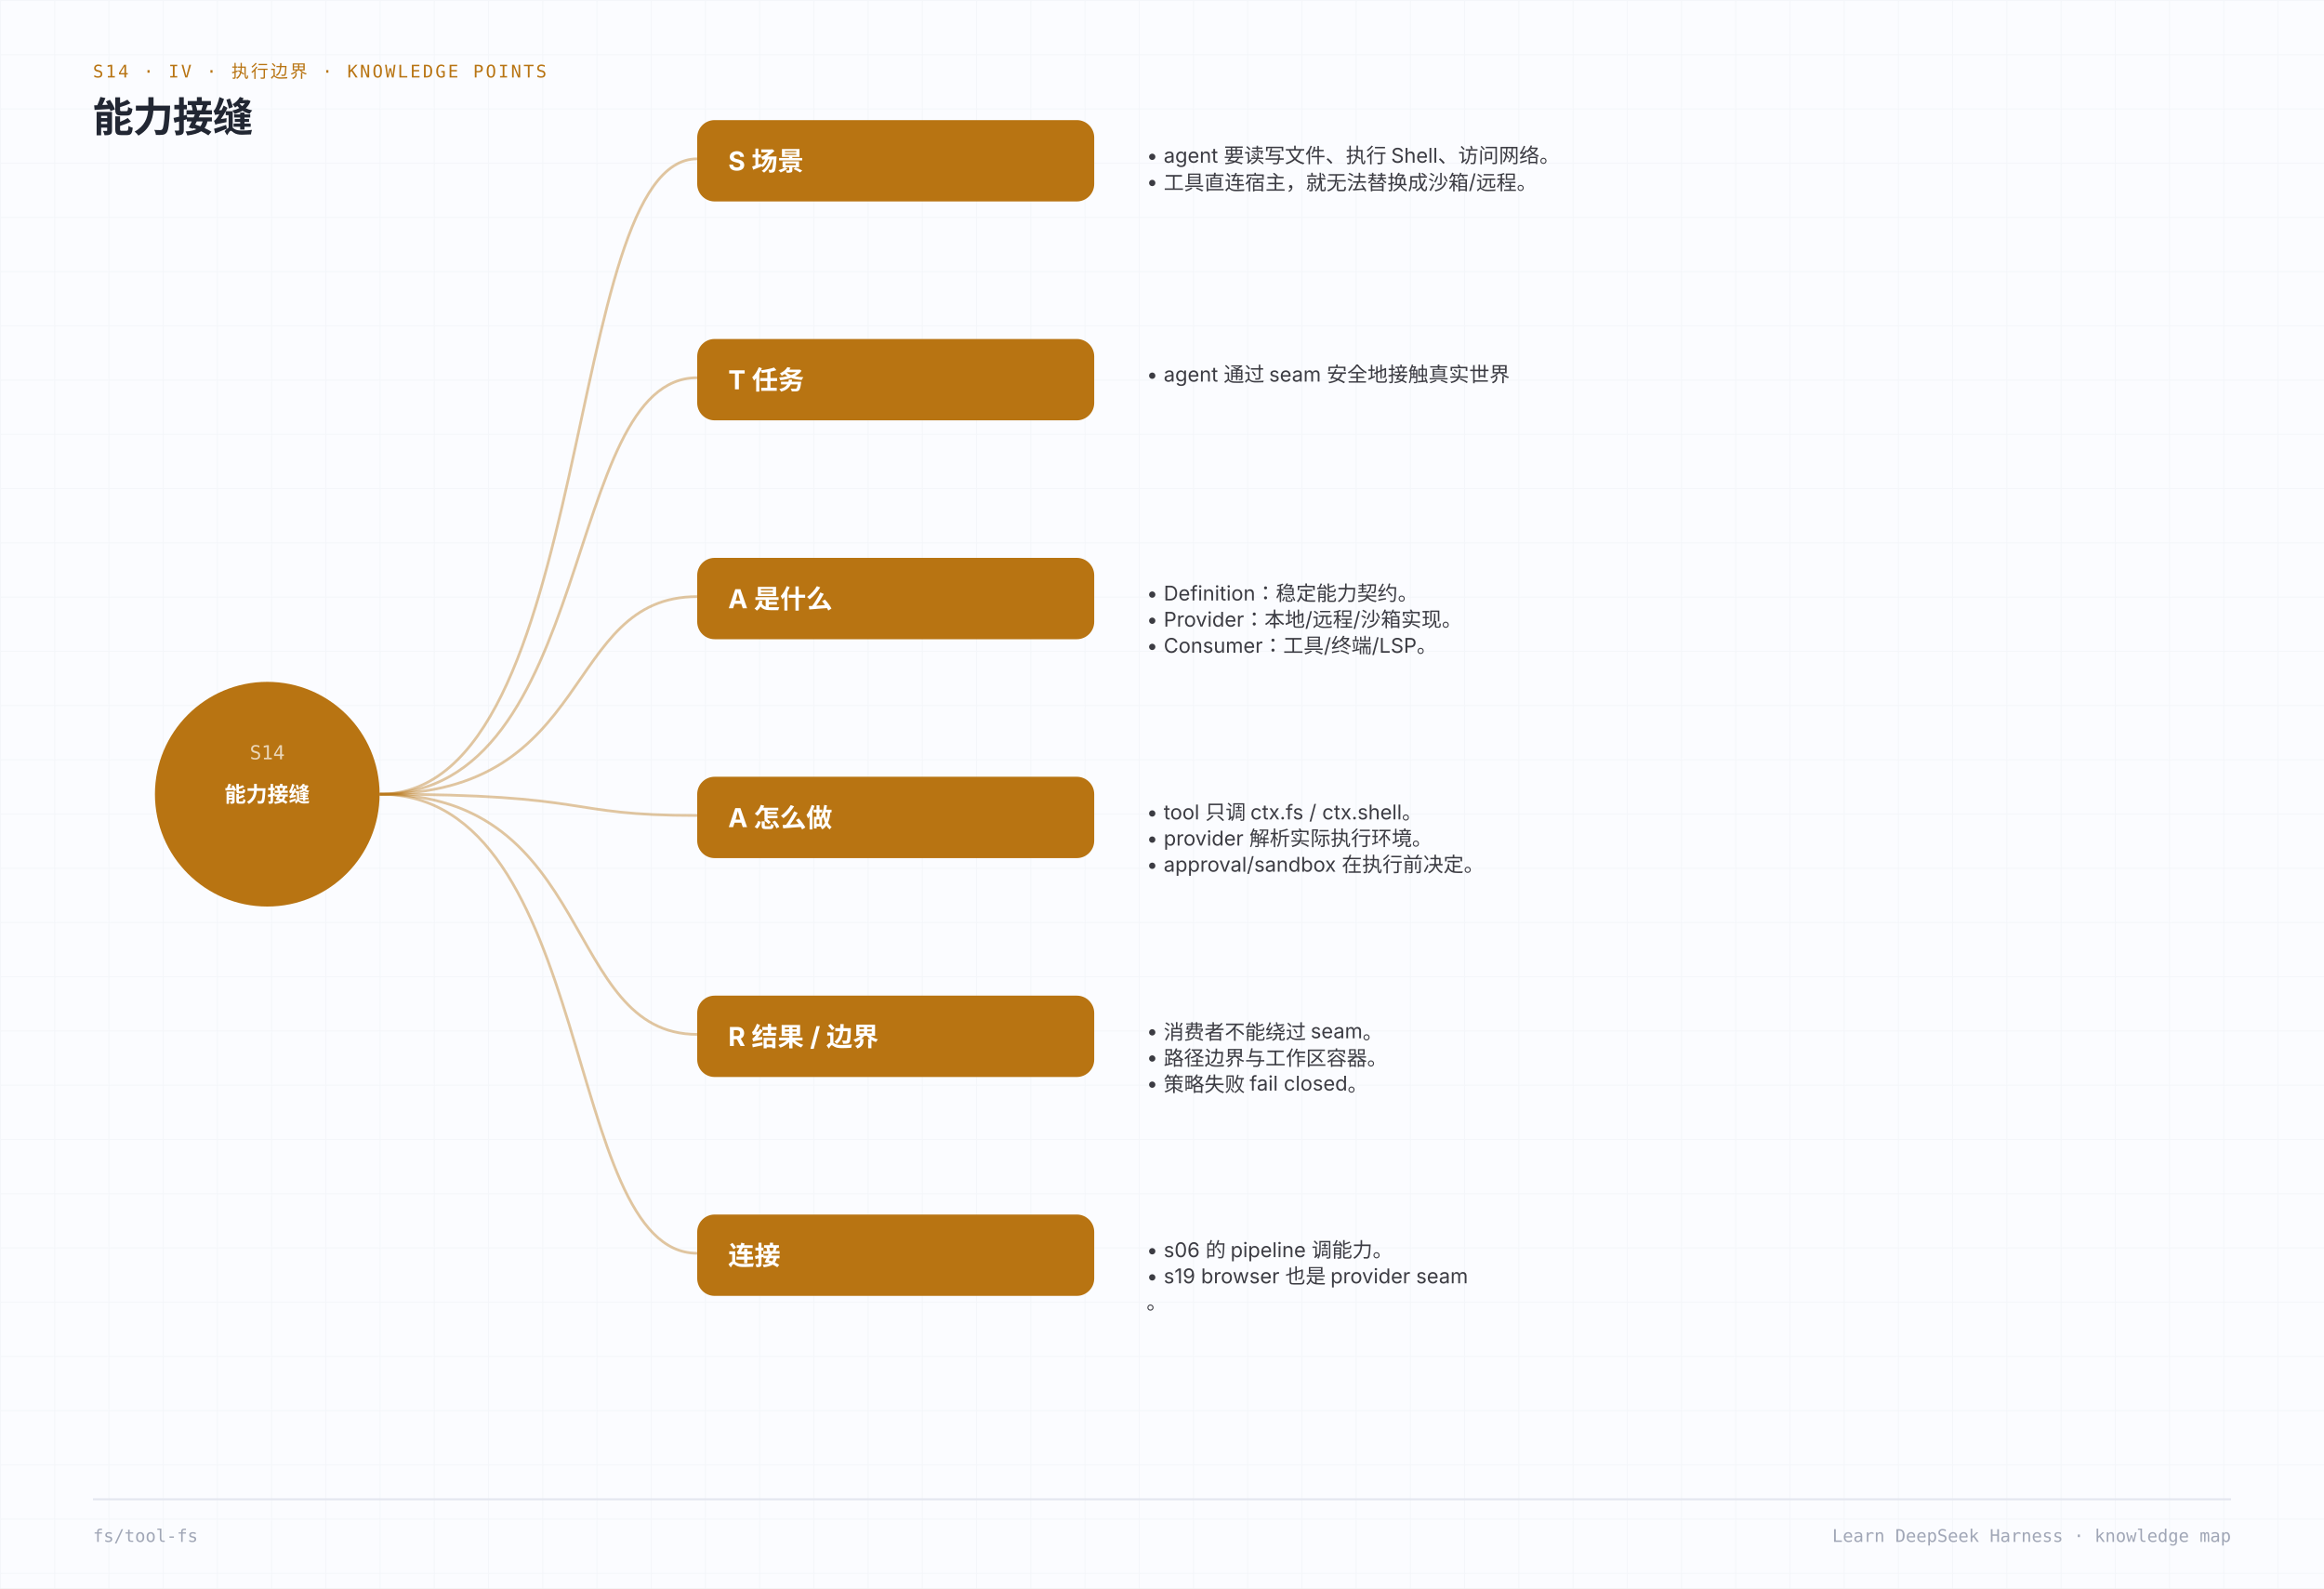
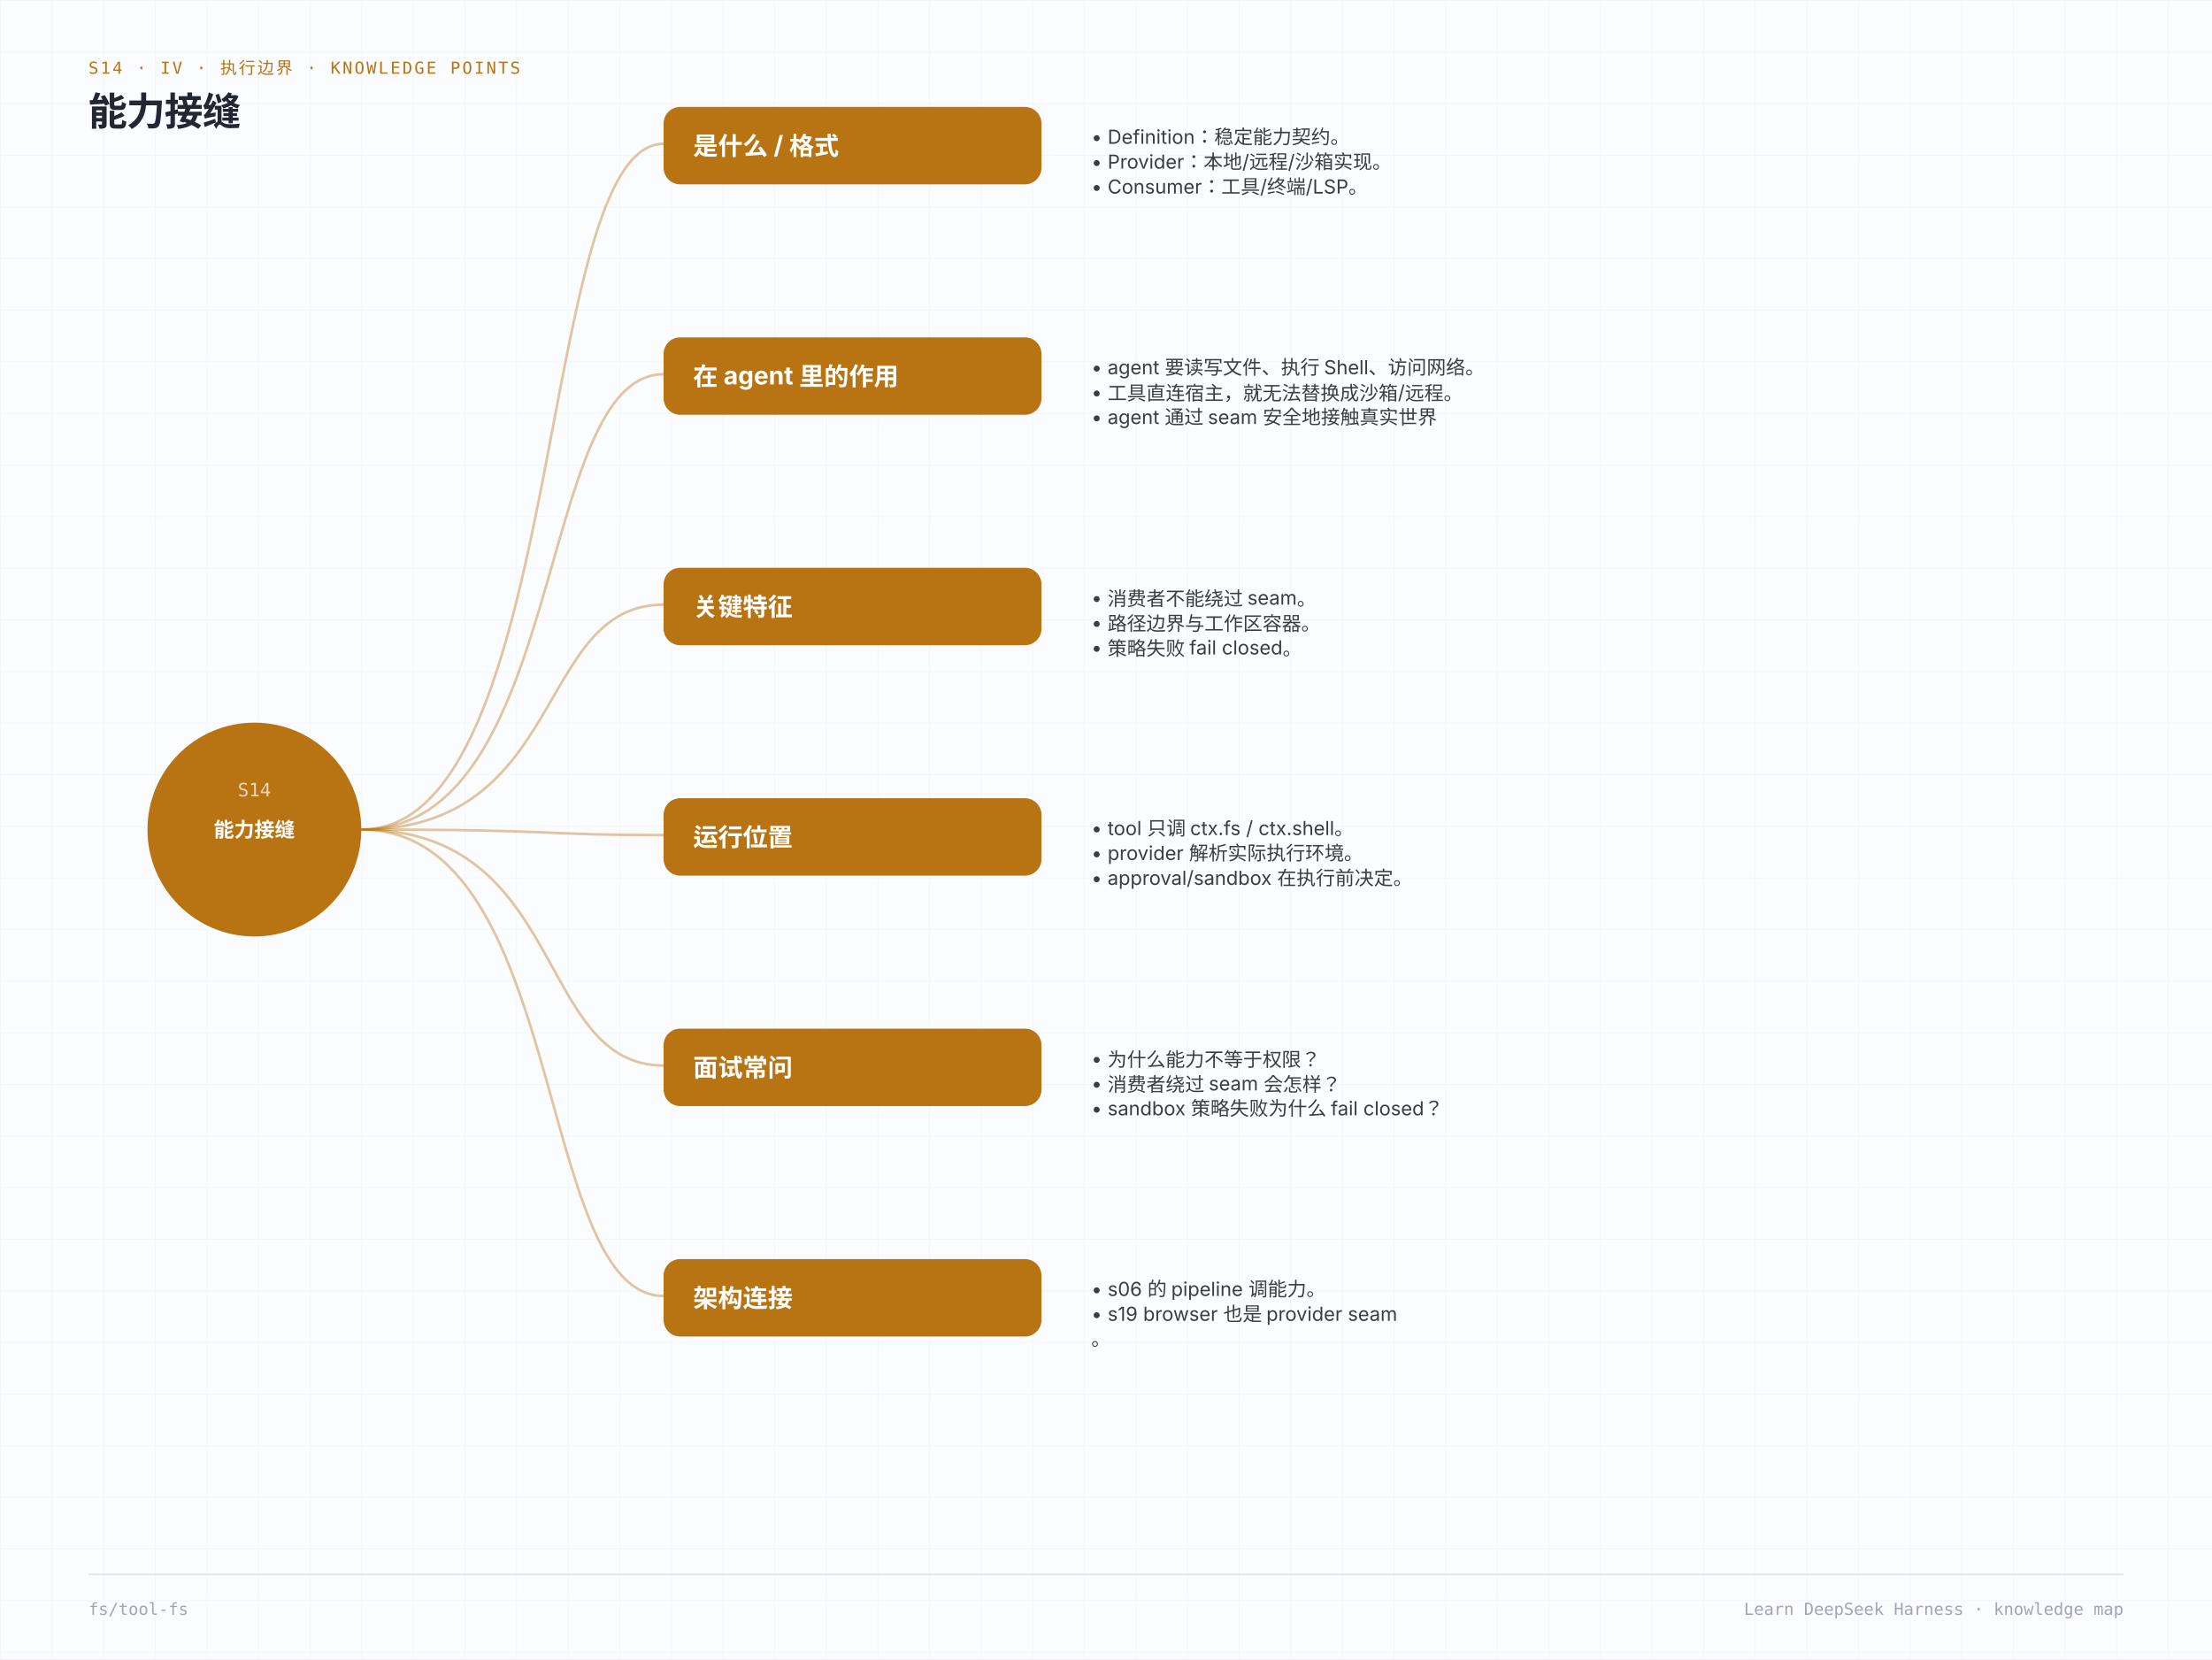
- <svg xmlns="http://www.w3.org/2000/svg" width="1200" height="820" viewBox="0 0 1200 820" role="img" aria-labelledby="title">
+ <svg xmlns="http://www.w3.org/2000/svg" width="1200" height="900" viewBox="0 0 1200 900" role="img" aria-labelledby="title">
  <defs>
    <pattern id="g" width="28" height="28" patternUnits="userSpaceOnUse">
      <path d="M28 0H0V28" fill="none" stroke="#303a63" stroke-opacity=".035" />
    </pattern>
  </defs>
-   <rect width="1200" height="820" fill="#fbfcff" />
-   <rect width="1200" height="820" fill="url(#g)" />
+   <rect width="1200" height="900" fill="#fbfcff" />
+   <rect width="1200" height="900" fill="url(#g)" />
  <text x="48" y="40" font-size="9" letter-spacing=".12em" fill="#b87412" font-family="SFMono-Regular,Consolas,monospace">S14 · IV · 执行边界 · KNOWLEDGE POINTS</text>
  <text x="48" y="68" font-size="21" font-weight="750" fill="#222733" letter-spacing="-.02em" font-family="-apple-system,BlinkMacSystemFont,'Segoe UI','Noto Sans SC',sans-serif">能力接缝</text>
-   <circle cx="138" cy="410" r="58" fill="#b87412" />
-   <text x="138" y="392" text-anchor="middle" font-size="10" fill="rgba(255,255,255,.7)" font-family="SFMono-Regular,Consolas,monospace">S14</text>
-   <text x="138" y="414" font-size="11" font-weight="700" fill="#fff" text-anchor="middle" font-family="-apple-system,BlinkMacSystemFont,'Segoe UI','Noto Sans SC',sans-serif">能力接缝</text>
-   <path d="M196 410 C308 410 290 82 360 82" fill="none" stroke="#b87412" stroke-opacity=".4" stroke-width="1.4" />
-   <rect x="360" y="62" width="205" height="42" rx="9" fill="#b87412" />
-   <text x="376" y="88" font-size="13.5" font-weight="700" fill="#fff" font-family="-apple-system,BlinkMacSystemFont,'Segoe UI','Noto Sans SC',sans-serif">S 场景</text>
-   <text x="592" y="84" font-size="10.5" font-weight="400" fill="#3c3c43" text-anchor="start" font-family="-apple-system,BlinkMacSystemFont,'Segoe UI','Noto Sans SC',sans-serif">• agent 要读写文件、执行 Shell、访问网络。</text>
-   <text x="592" y="97.5" font-size="10.5" font-weight="400" fill="#3c3c43" text-anchor="start" font-family="-apple-system,BlinkMacSystemFont,'Segoe UI','Noto Sans SC',sans-serif">• 工具直连宿主，就无法替换成沙箱/远程。</text>
-   <path d="M196 410 C308 410 290 195 360 195" fill="none" stroke="#b87412" stroke-opacity=".4" stroke-width="1.4" />
-   <rect x="360" y="175" width="205" height="42" rx="9" fill="#b87412" />
-   <text x="376" y="201" font-size="13.5" font-weight="700" fill="#fff" font-family="-apple-system,BlinkMacSystemFont,'Segoe UI','Noto Sans SC',sans-serif">T 任务</text>
-   <text x="592" y="197" font-size="10.5" font-weight="400" fill="#3c3c43" text-anchor="start" font-family="-apple-system,BlinkMacSystemFont,'Segoe UI','Noto Sans SC',sans-serif">• agent 通过 seam 安全地接触真实世界</text>
-   <path d="M196 410 C308 410 290 308 360 308" fill="none" stroke="#b87412" stroke-opacity=".4" stroke-width="1.4" />
-   <rect x="360" y="288" width="205" height="42" rx="9" fill="#b87412" />
-   <text x="376" y="314" font-size="13.5" font-weight="700" fill="#fff" font-family="-apple-system,BlinkMacSystemFont,'Segoe UI','Noto Sans SC',sans-serif">A 是什么</text>
-   <text x="592" y="310" font-size="10.5" font-weight="400" fill="#3c3c43" text-anchor="start" font-family="-apple-system,BlinkMacSystemFont,'Segoe UI','Noto Sans SC',sans-serif">• Definition：稳定能力契约。</text>
-   <text x="592" y="323.5" font-size="10.5" font-weight="400" fill="#3c3c43" text-anchor="start" font-family="-apple-system,BlinkMacSystemFont,'Segoe UI','Noto Sans SC',sans-serif">• Provider：本地/远程/沙箱实现。</text>
-   <text x="592" y="337" font-size="10.5" font-weight="400" fill="#3c3c43" text-anchor="start" font-family="-apple-system,BlinkMacSystemFont,'Segoe UI','Noto Sans SC',sans-serif">• Consumer：工具/终端/LSP。</text>
-   <path d="M196 410 C308 410 290 421 360 421" fill="none" stroke="#b87412" stroke-opacity=".4" stroke-width="1.4" />
-   <rect x="360" y="401" width="205" height="42" rx="9" fill="#b87412" />
-   <text x="376" y="427" font-size="13.5" font-weight="700" fill="#fff" font-family="-apple-system,BlinkMacSystemFont,'Segoe UI','Noto Sans SC',sans-serif">A 怎么做</text>
-   <text x="592" y="423" font-size="10.5" font-weight="400" fill="#3c3c43" text-anchor="start" font-family="-apple-system,BlinkMacSystemFont,'Segoe UI','Noto Sans SC',sans-serif">• tool 只调 ctx.fs / ctx.shell。</text>
-   <text x="592" y="436.5" font-size="10.5" font-weight="400" fill="#3c3c43" text-anchor="start" font-family="-apple-system,BlinkMacSystemFont,'Segoe UI','Noto Sans SC',sans-serif">• provider 解析实际执行环境。</text>
-   <text x="592" y="450" font-size="10.5" font-weight="400" fill="#3c3c43" text-anchor="start" font-family="-apple-system,BlinkMacSystemFont,'Segoe UI','Noto Sans SC',sans-serif">• approval/sandbox 在执行前决定。</text>
-   <path d="M196 410 C308 410 290 534 360 534" fill="none" stroke="#b87412" stroke-opacity=".4" stroke-width="1.4" />
-   <rect x="360" y="514" width="205" height="42" rx="9" fill="#b87412" />
-   <text x="376" y="540" font-size="13.5" font-weight="700" fill="#fff" font-family="-apple-system,BlinkMacSystemFont,'Segoe UI','Noto Sans SC',sans-serif">R 结果 / 边界</text>
-   <text x="592" y="536" font-size="10.5" font-weight="400" fill="#3c3c43" text-anchor="start" font-family="-apple-system,BlinkMacSystemFont,'Segoe UI','Noto Sans SC',sans-serif">• 消费者不能绕过 seam。</text>
-   <text x="592" y="549.5" font-size="10.5" font-weight="400" fill="#3c3c43" text-anchor="start" font-family="-apple-system,BlinkMacSystemFont,'Segoe UI','Noto Sans SC',sans-serif">• 路径边界与工作区容器。</text>
-   <text x="592" y="563" font-size="10.5" font-weight="400" fill="#3c3c43" text-anchor="start" font-family="-apple-system,BlinkMacSystemFont,'Segoe UI','Noto Sans SC',sans-serif">• 策略失败 fail closed。</text>
-   <path d="M196 410 C308 410 290 647 360 647" fill="none" stroke="#b87412" stroke-opacity=".4" stroke-width="1.4" />
-   <rect x="360" y="627" width="205" height="42" rx="9" fill="#b87412" />
-   <text x="376" y="653" font-size="13.5" font-weight="700" fill="#fff" font-family="-apple-system,BlinkMacSystemFont,'Segoe UI','Noto Sans SC',sans-serif">连接</text>
-   <text x="592" y="649" font-size="10.5" font-weight="400" fill="#3c3c43" text-anchor="start" font-family="-apple-system,BlinkMacSystemFont,'Segoe UI','Noto Sans SC',sans-serif">• s06 的 pipeline 调能力。</text>
-   <text x="592" y="662.5" font-size="10.5" font-weight="400" fill="#3c3c43" text-anchor="start" font-family="-apple-system,BlinkMacSystemFont,'Segoe UI','Noto Sans SC',sans-serif">• s19 browser 也是 provider seam</text>
-   <text x="592" y="676" font-size="10.5" font-weight="400" fill="#3c3c43" text-anchor="start" font-family="-apple-system,BlinkMacSystemFont,'Segoe UI','Noto Sans SC',sans-serif">  。</text>
-   <line x1="48" y1="774" x2="1152" y2="774" stroke="#e3e6ef" />
-   <text x="48" y="796" font-size="9" fill="#a0a6b6" font-family="SFMono-Regular,Consolas,monospace">fs/tool-fs</text>
-   <text x="1152" y="796" text-anchor="end" font-size="9" fill="#a0a6b6" font-family="SFMono-Regular,Consolas,monospace">Learn DeepSeek Harness · knowledge map</text>
+   <circle cx="138" cy="450" r="58" fill="#b87412" />
+   <text x="138" y="432" text-anchor="middle" font-size="10" fill="rgba(255,255,255,.7)" font-family="SFMono-Regular,Consolas,monospace">S14</text>
+   <text x="138" y="454" font-size="11" font-weight="700" fill="#fff" text-anchor="middle" font-family="-apple-system,BlinkMacSystemFont,'Segoe UI','Noto Sans SC',sans-serif">能力接缝</text>
+   <path d="M196 450 C308 450 290 78 360 78" fill="none" stroke="#b87412" stroke-opacity=".4" stroke-width="1.4" />
+   <rect x="360" y="58" width="205" height="42" rx="9" fill="#b87412" />
+   <text x="376" y="84" font-size="13.5" font-weight="700" fill="#fff" font-family="-apple-system,BlinkMacSystemFont,'Segoe UI','Noto Sans SC',sans-serif">是什么 / 格式</text>
+   <text x="592" y="78" font-size="10.5" font-weight="400" fill="#3c3c43" text-anchor="start" font-family="-apple-system,BlinkMacSystemFont,'Segoe UI','Noto Sans SC',sans-serif">• Definition：稳定能力契约。</text>
+   <text x="592" y="91.5" font-size="10.5" font-weight="400" fill="#3c3c43" text-anchor="start" font-family="-apple-system,BlinkMacSystemFont,'Segoe UI','Noto Sans SC',sans-serif">• Provider：本地/远程/沙箱实现。</text>
+   <text x="592" y="105" font-size="10.5" font-weight="400" fill="#3c3c43" text-anchor="start" font-family="-apple-system,BlinkMacSystemFont,'Segoe UI','Noto Sans SC',sans-serif">• Consumer：工具/终端/LSP。</text>
+   <path d="M196 450 C308 450 290 203 360 203" fill="none" stroke="#b87412" stroke-opacity=".4" stroke-width="1.4" />
+   <rect x="360" y="183" width="205" height="42" rx="9" fill="#b87412" />
+   <text x="376" y="209" font-size="13.5" font-weight="700" fill="#fff" font-family="-apple-system,BlinkMacSystemFont,'Segoe UI','Noto Sans SC',sans-serif">在 agent 里的作用</text>
+   <text x="592" y="203" font-size="10.5" font-weight="400" fill="#3c3c43" text-anchor="start" font-family="-apple-system,BlinkMacSystemFont,'Segoe UI','Noto Sans SC',sans-serif">• agent 要读写文件、执行 Shell、访问网络。</text>
+   <text x="592" y="216.5" font-size="10.5" font-weight="400" fill="#3c3c43" text-anchor="start" font-family="-apple-system,BlinkMacSystemFont,'Segoe UI','Noto Sans SC',sans-serif">• 工具直连宿主，就无法替换成沙箱/远程。</text>
+   <text x="592" y="230" font-size="10.5" font-weight="400" fill="#3c3c43" text-anchor="start" font-family="-apple-system,BlinkMacSystemFont,'Segoe UI','Noto Sans SC',sans-serif">• agent 通过 seam 安全地接触真实世界</text>
+   <path d="M196 450 C308 450 290 328 360 328" fill="none" stroke="#b87412" stroke-opacity=".4" stroke-width="1.4" />
+   <rect x="360" y="308" width="205" height="42" rx="9" fill="#b87412" />
+   <text x="376" y="334" font-size="13.5" font-weight="700" fill="#fff" font-family="-apple-system,BlinkMacSystemFont,'Segoe UI','Noto Sans SC',sans-serif">关键特征</text>
+   <text x="592" y="328" font-size="10.5" font-weight="400" fill="#3c3c43" text-anchor="start" font-family="-apple-system,BlinkMacSystemFont,'Segoe UI','Noto Sans SC',sans-serif">• 消费者不能绕过 seam。</text>
+   <text x="592" y="341.5" font-size="10.5" font-weight="400" fill="#3c3c43" text-anchor="start" font-family="-apple-system,BlinkMacSystemFont,'Segoe UI','Noto Sans SC',sans-serif">• 路径边界与工作区容器。</text>
+   <text x="592" y="355" font-size="10.5" font-weight="400" fill="#3c3c43" text-anchor="start" font-family="-apple-system,BlinkMacSystemFont,'Segoe UI','Noto Sans SC',sans-serif">• 策略失败 fail closed。</text>
+   <path d="M196 450 C308 450 290 453 360 453" fill="none" stroke="#b87412" stroke-opacity=".4" stroke-width="1.4" />
+   <rect x="360" y="433" width="205" height="42" rx="9" fill="#b87412" />
+   <text x="376" y="459" font-size="13.5" font-weight="700" fill="#fff" font-family="-apple-system,BlinkMacSystemFont,'Segoe UI','Noto Sans SC',sans-serif">运行位置</text>
+   <text x="592" y="453" font-size="10.5" font-weight="400" fill="#3c3c43" text-anchor="start" font-family="-apple-system,BlinkMacSystemFont,'Segoe UI','Noto Sans SC',sans-serif">• tool 只调 ctx.fs / ctx.shell。</text>
+   <text x="592" y="466.5" font-size="10.5" font-weight="400" fill="#3c3c43" text-anchor="start" font-family="-apple-system,BlinkMacSystemFont,'Segoe UI','Noto Sans SC',sans-serif">• provider 解析实际执行环境。</text>
+   <text x="592" y="480" font-size="10.5" font-weight="400" fill="#3c3c43" text-anchor="start" font-family="-apple-system,BlinkMacSystemFont,'Segoe UI','Noto Sans SC',sans-serif">• approval/sandbox 在执行前决定。</text>
+   <path d="M196 450 C308 450 290 578 360 578" fill="none" stroke="#b87412" stroke-opacity=".4" stroke-width="1.4" />
+   <rect x="360" y="558" width="205" height="42" rx="9" fill="#b87412" />
+   <text x="376" y="584" font-size="13.5" font-weight="700" fill="#fff" font-family="-apple-system,BlinkMacSystemFont,'Segoe UI','Noto Sans SC',sans-serif">面试常问</text>
+   <text x="592" y="578" font-size="10.5" font-weight="400" fill="#3c3c43" text-anchor="start" font-family="-apple-system,BlinkMacSystemFont,'Segoe UI','Noto Sans SC',sans-serif">• 为什么能力不等于权限？</text>
+   <text x="592" y="591.5" font-size="10.5" font-weight="400" fill="#3c3c43" text-anchor="start" font-family="-apple-system,BlinkMacSystemFont,'Segoe UI','Noto Sans SC',sans-serif">• 消费者绕过 seam 会怎样？</text>
+   <text x="592" y="605" font-size="10.5" font-weight="400" fill="#3c3c43" text-anchor="start" font-family="-apple-system,BlinkMacSystemFont,'Segoe UI','Noto Sans SC',sans-serif">• sandbox 策略失败为什么 fail closed？</text>
+   <path d="M196 450 C308 450 290 703 360 703" fill="none" stroke="#b87412" stroke-opacity=".4" stroke-width="1.4" />
+   <rect x="360" y="683" width="205" height="42" rx="9" fill="#b87412" />
+   <text x="376" y="709" font-size="13.5" font-weight="700" fill="#fff" font-family="-apple-system,BlinkMacSystemFont,'Segoe UI','Noto Sans SC',sans-serif">架构连接</text>
+   <text x="592" y="703" font-size="10.5" font-weight="400" fill="#3c3c43" text-anchor="start" font-family="-apple-system,BlinkMacSystemFont,'Segoe UI','Noto Sans SC',sans-serif">• s06 的 pipeline 调能力。</text>
+   <text x="592" y="716.5" font-size="10.5" font-weight="400" fill="#3c3c43" text-anchor="start" font-family="-apple-system,BlinkMacSystemFont,'Segoe UI','Noto Sans SC',sans-serif">• s19 browser 也是 provider seam</text>
+   <text x="592" y="730" font-size="10.5" font-weight="400" fill="#3c3c43" text-anchor="start" font-family="-apple-system,BlinkMacSystemFont,'Segoe UI','Noto Sans SC',sans-serif">  。</text>
+   <line x1="48" y1="854" x2="1152" y2="854" stroke="#e3e6ef" />
+   <text x="48" y="876" font-size="9" fill="#a0a6b6" font-family="SFMono-Regular,Consolas,monospace">fs/tool-fs</text>
+   <text x="1152" y="876" text-anchor="end" font-size="9" fill="#a0a6b6" font-family="SFMono-Regular,Consolas,monospace">Learn DeepSeek Harness · knowledge map</text>
</svg>
